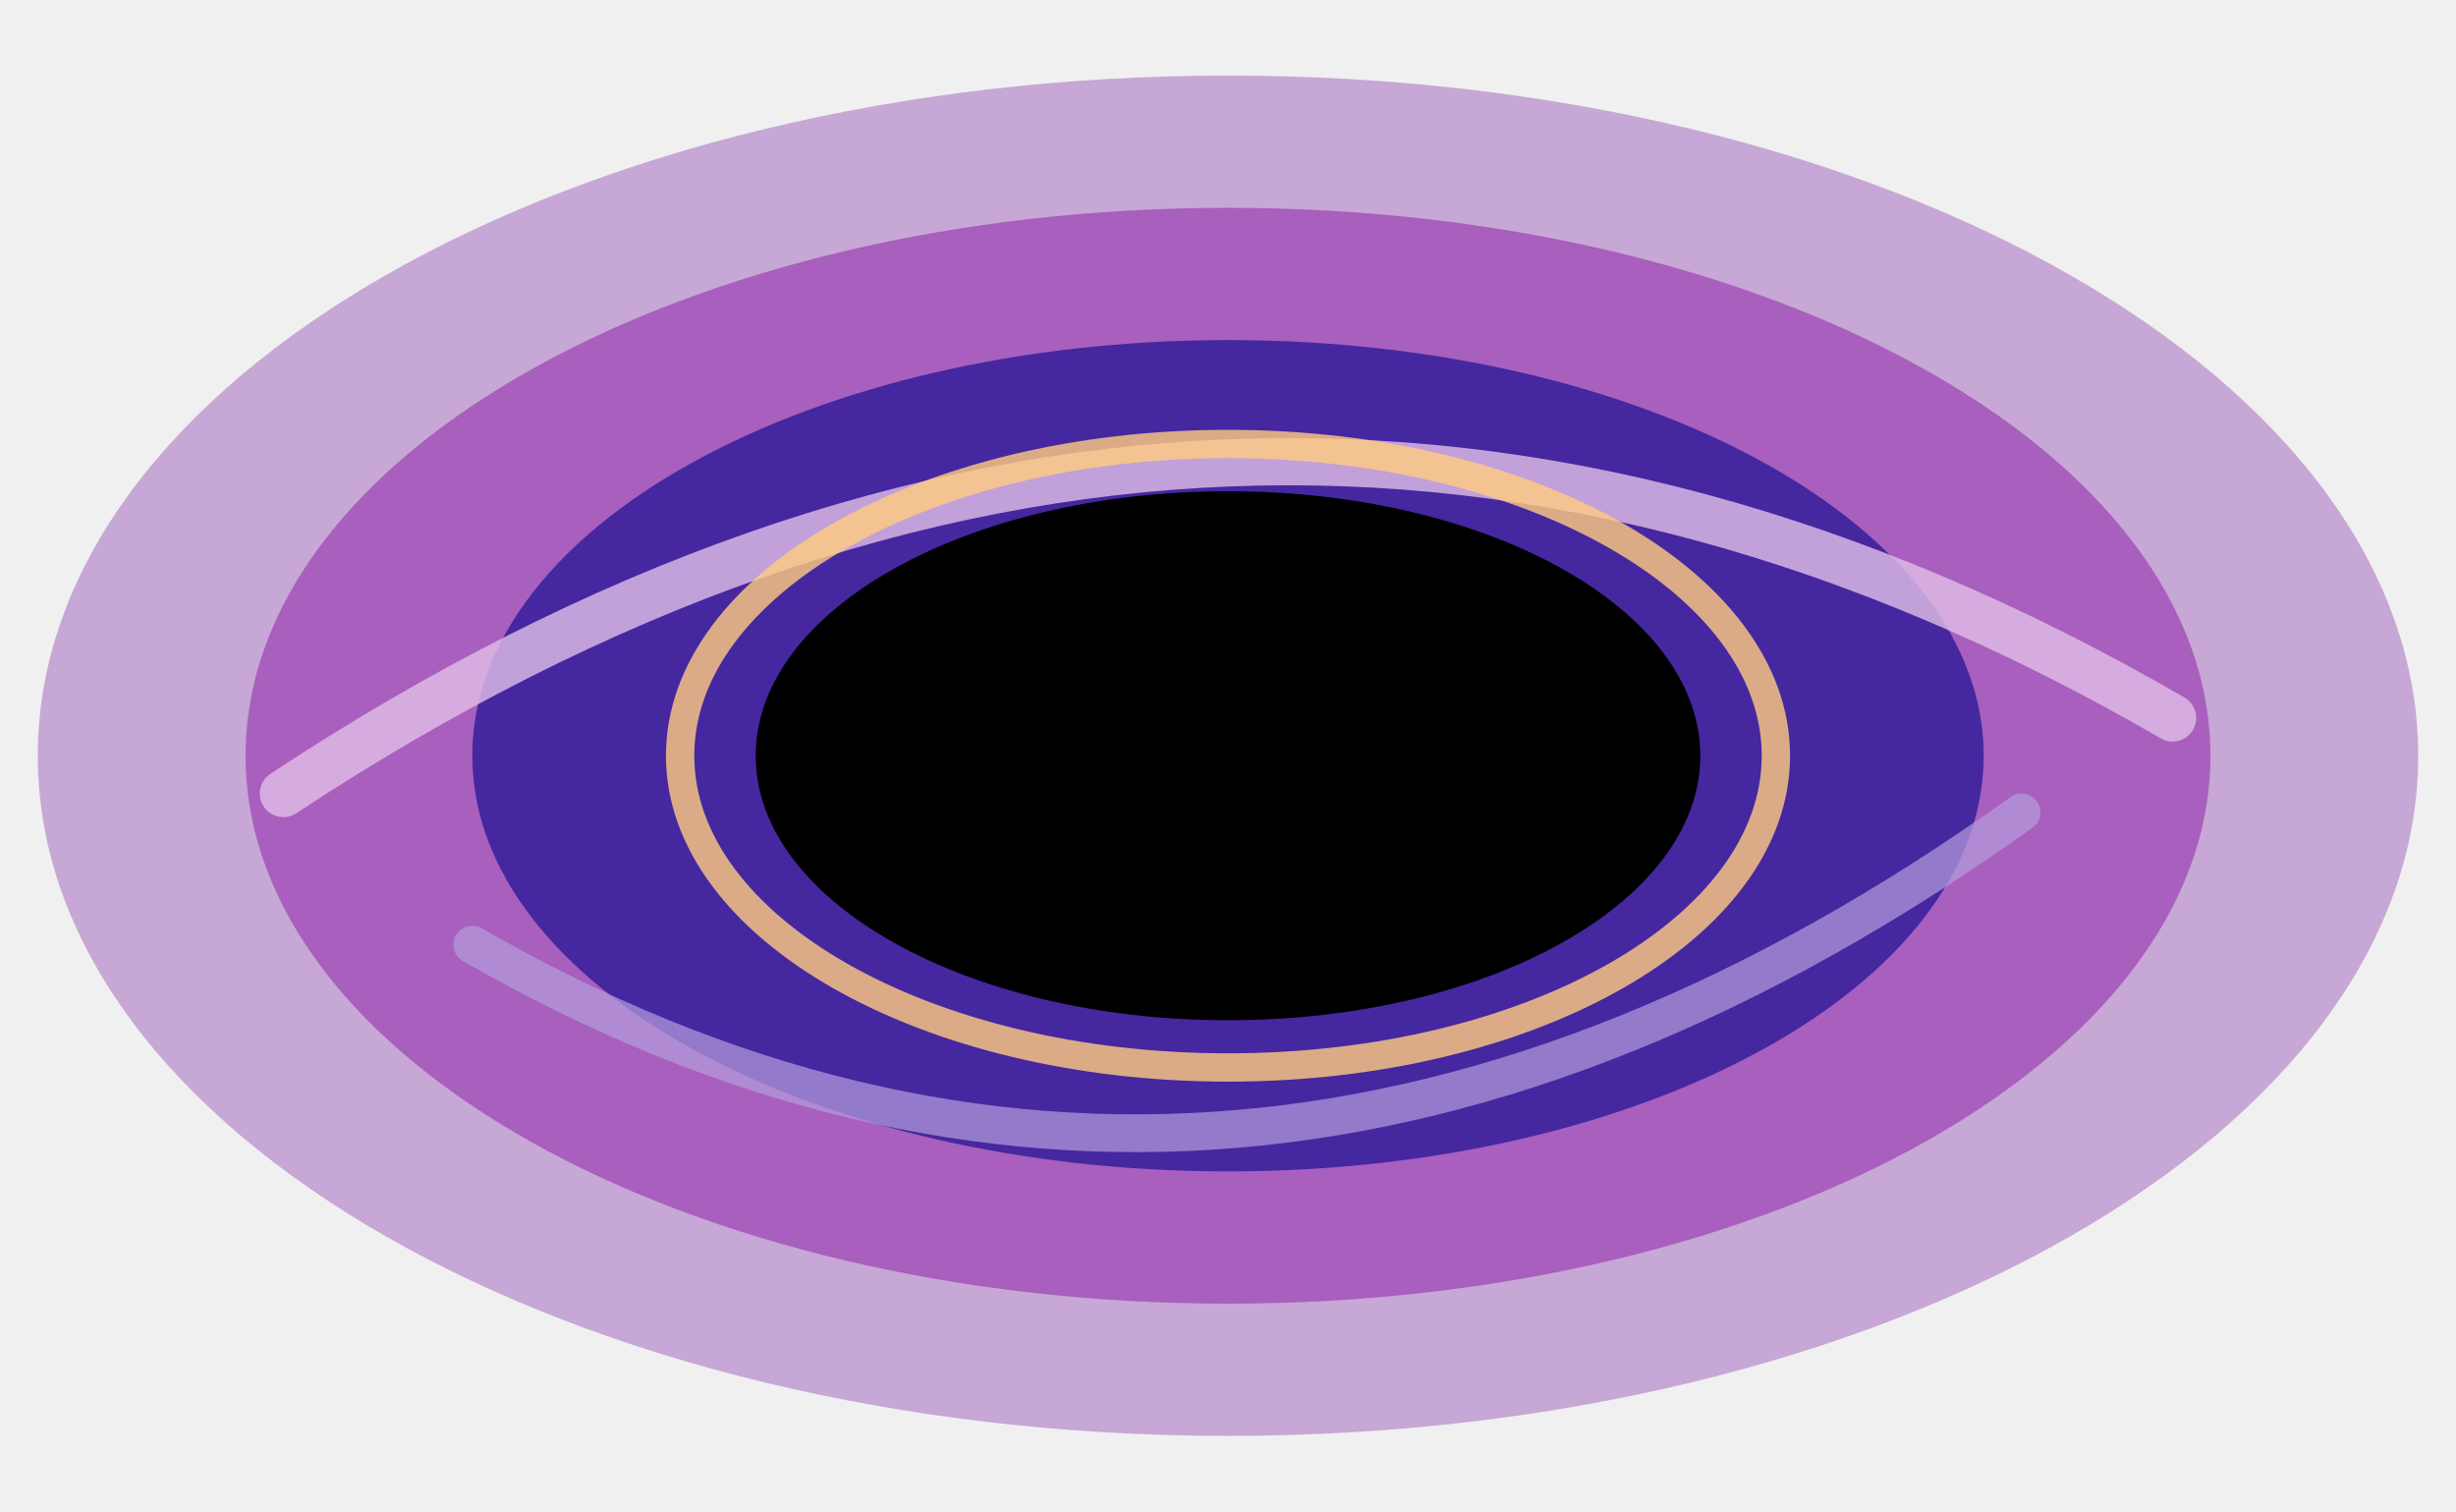
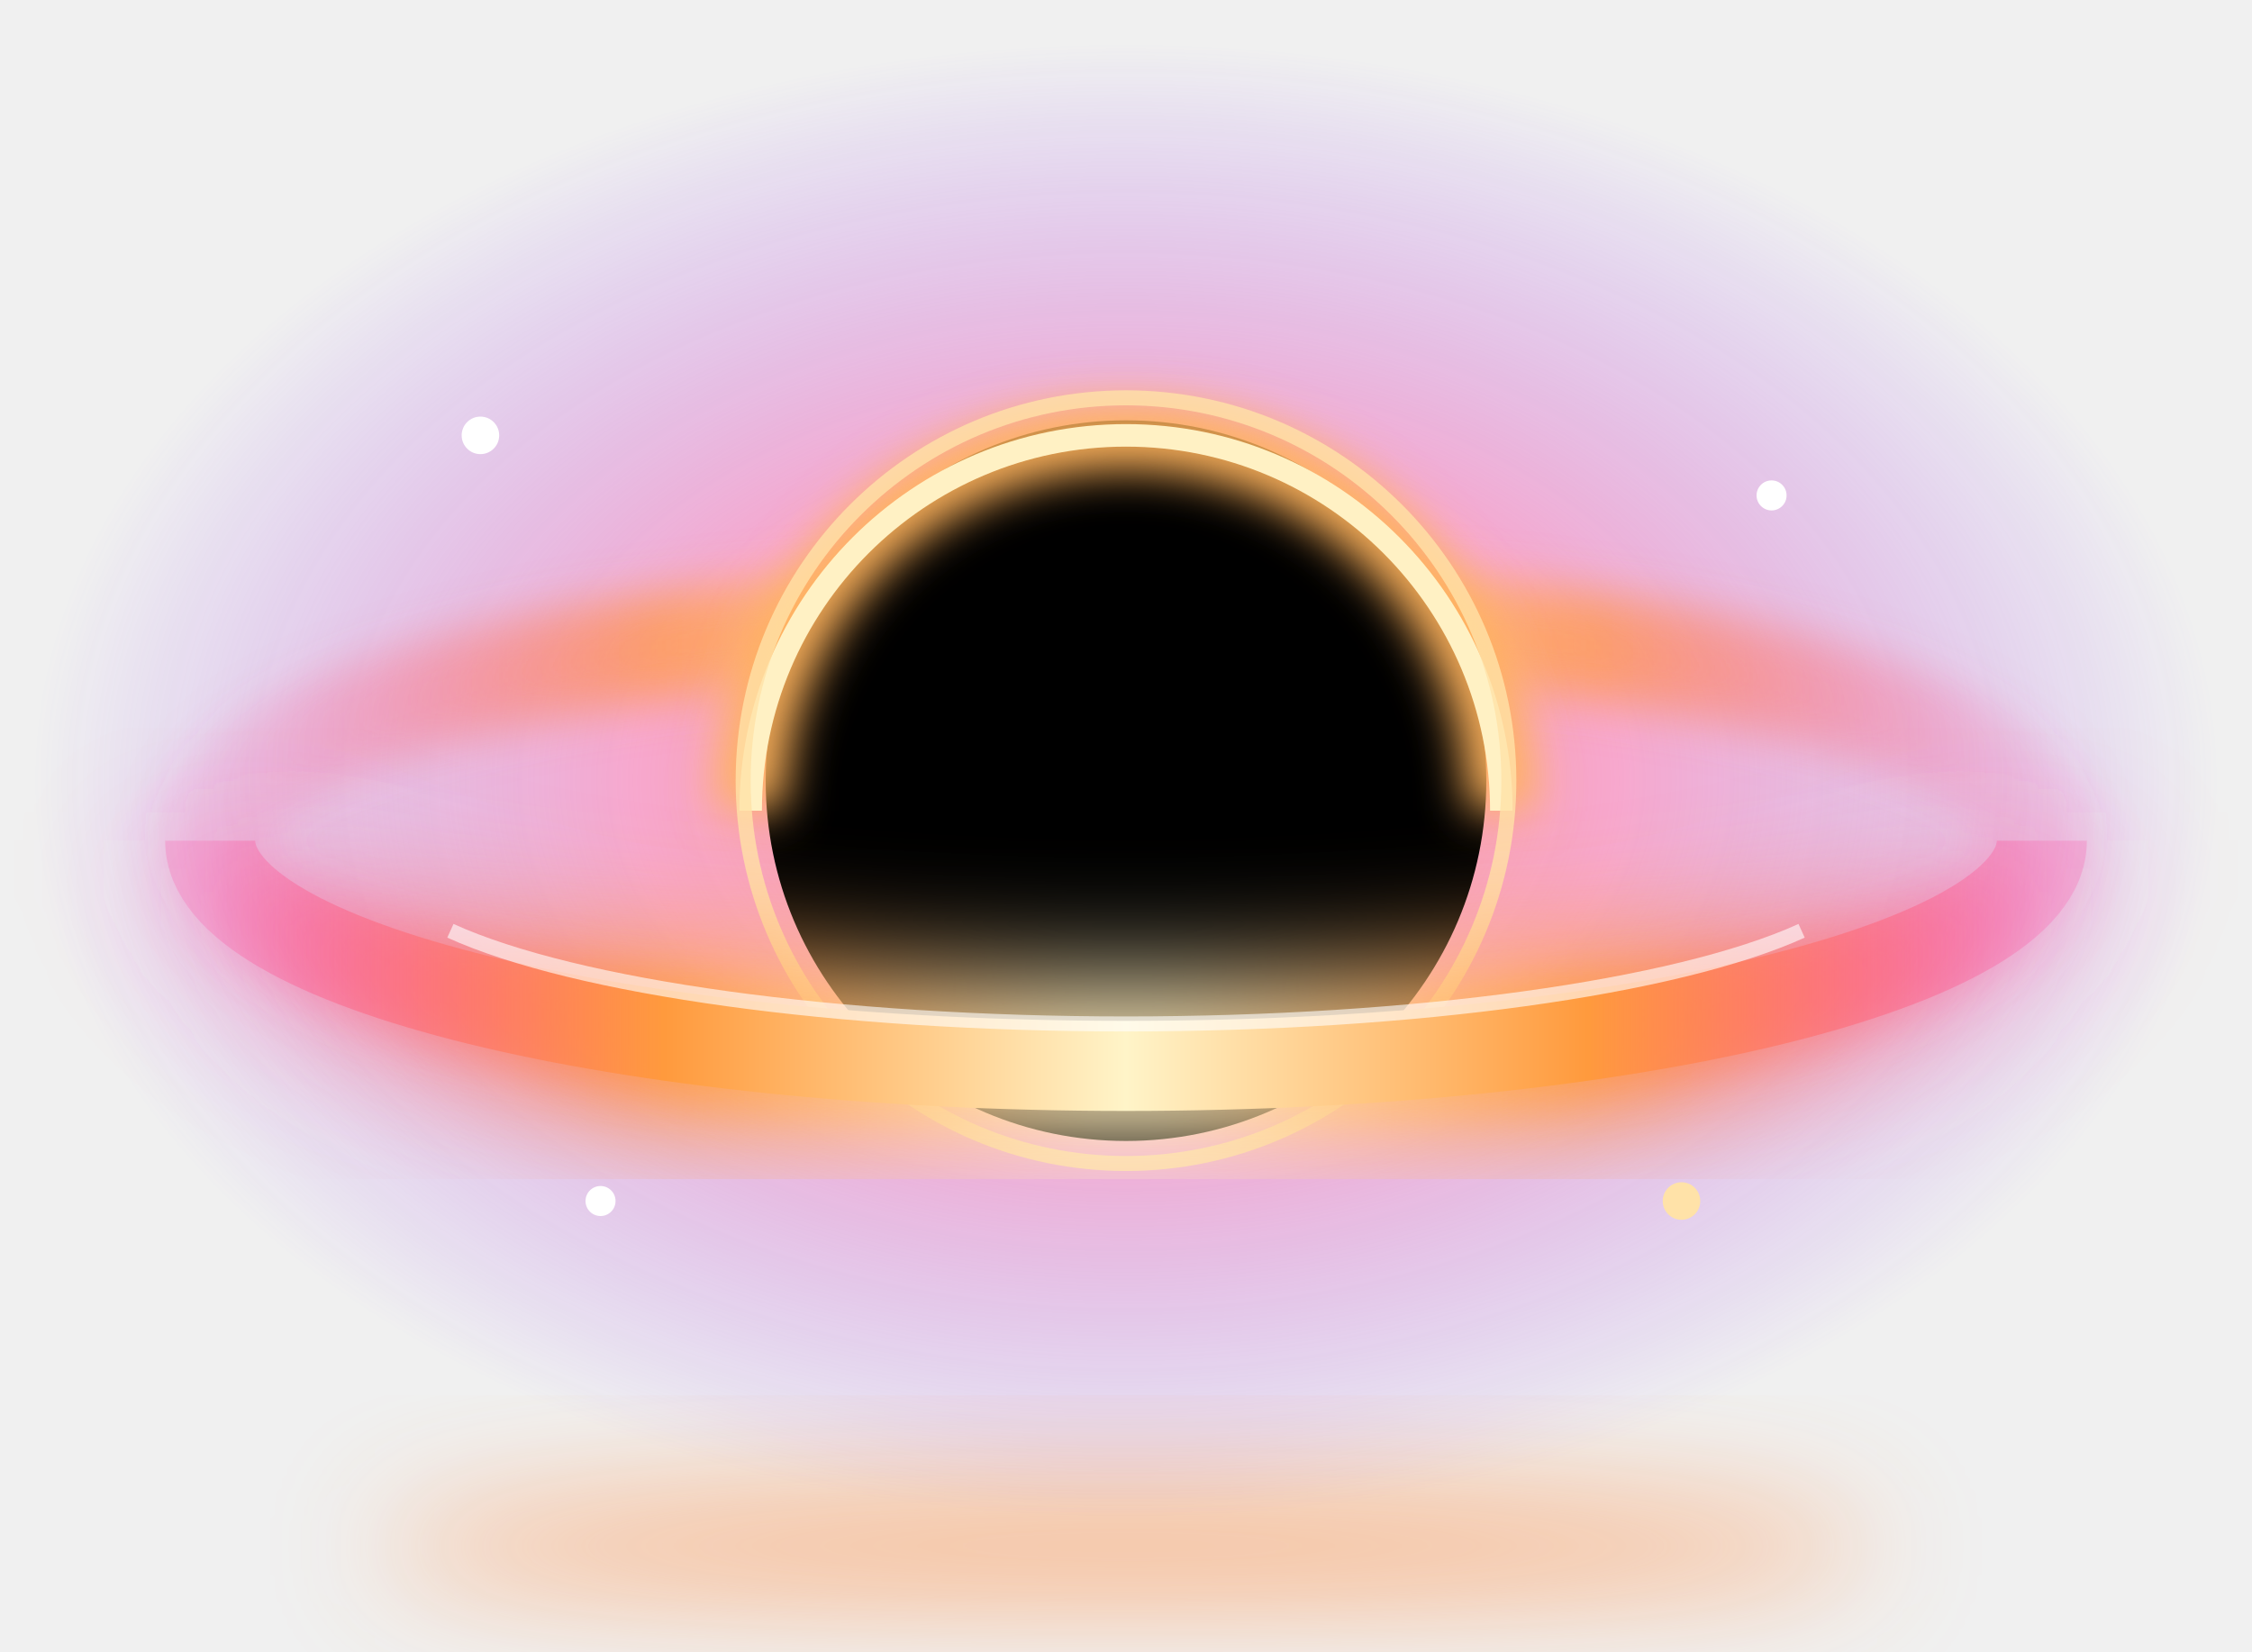
- <svg xmlns="http://www.w3.org/2000/svg" viewBox="0 0 260 160">
-   <ellipse cx="130" cy="80" rx="126" ry="72" fill="#7b1fa2" opacity="0.35" />
-   <ellipse cx="130" cy="80" rx="104" ry="58" fill="#8e24aa" opacity="0.55" />
-   <ellipse cx="130" cy="80" rx="80" ry="44" fill="#4527a0" />
-   <path d="M30 84 Q130 18 230 76" fill="none" stroke="#e1bee7" stroke-width="5" stroke-linecap="round" opacity="0.8" />
-   <path d="M50 100 Q130 146 214 86" fill="none" stroke="#b39ddb" stroke-width="4" stroke-linecap="round" opacity="0.7" />
-   <ellipse cx="130" cy="80" rx="50" ry="28" fill="#000000" />
-   <ellipse cx="130" cy="80" rx="58" ry="33" fill="none" stroke="#ffcc80" stroke-width="3" opacity="0.8" />
+ <svg xmlns="http://www.w3.org/2000/svg" viewBox="0 0 300 220">
+   <defs>
+     <radialGradient id="schein" cx="0.5" cy="0.5" r="0.5">
+       <stop offset="0" stop-color="#ffb35c" stop-opacity="0.9" />
+       <stop offset="0.45" stop-color="#ff4fa3" stop-opacity="0.45" />
+       <stop offset="1" stop-color="#7a2cff" stop-opacity="0" />
+     </radialGradient>
+     <linearGradient id="scheibe" x1="0" x2="1">
+       <stop offset="0" stop-color="#ff3d9a" stop-opacity="0.2" />
+       <stop offset="0.25" stop-color="#ff9a3d" />
+       <stop offset="0.5" stop-color="#fff4c8" />
+       <stop offset="0.75" stop-color="#ff9a3d" />
+       <stop offset="1" stop-color="#ff3d9a" stop-opacity="0.2" />
+     </linearGradient>
+     <filter id="weich" x="-0.5" y="-0.5" width="2" height="2">
+       <feGaussianBlur stdDeviation="8" />
+     </filter>
+     <filter id="leicht" x="-0.5" y="-0.5" width="2" height="2">
+       <feGaussianBlur stdDeviation="3" />
+     </filter>
+   </defs>
+   <ellipse cx="150" cy="206" rx="100" ry="10" fill="#ff8a3d" opacity="0.45" filter="url(#weich)" />
+   <ellipse cx="150" cy="104" rx="146" ry="98" fill="url(#schein)" />
+   <ellipse cx="150" cy="112" rx="122" ry="30" fill="none" stroke="url(#scheibe)" stroke-width="14" opacity="0.7" filter="url(#leicht)" />
+   <circle cx="150" cy="104" r="48" fill="#000" />
+   <path d="M100 108 A50 50 0 0 1 200 108" fill="none" stroke="#ffb35c" stroke-width="9" filter="url(#leicht)" />
+   <path d="M100 108 A50 50 0 0 1 200 108" fill="none" stroke="#fff1c4" stroke-width="3" />
+   <circle cx="150" cy="104" r="51" fill="none" stroke="#ffe2a8" stroke-width="2" opacity="0.8" />
+   <path d="M28 112 A122 30 0 0 0 272 112" fill="none" stroke="url(#scheibe)" stroke-width="22" filter="url(#weich)" />
+   <path d="M28 112 A122 30 0 0 0 272 112" fill="none" stroke="url(#scheibe)" stroke-width="12" />
+   <path d="M60 124 A100 22 0 0 0 240 124" fill="none" stroke="#ffffff" stroke-width="2" opacity="0.6" />
+   <circle cx="64" cy="58" r="2.5" fill="#fff" />
+   <circle cx="236" cy="66" r="2" fill="#fff" />
+   <circle cx="224" cy="160" r="2.5" fill="#ffe2a8" />
+   <circle cx="80" cy="160" r="2" fill="#fff" />
</svg>
